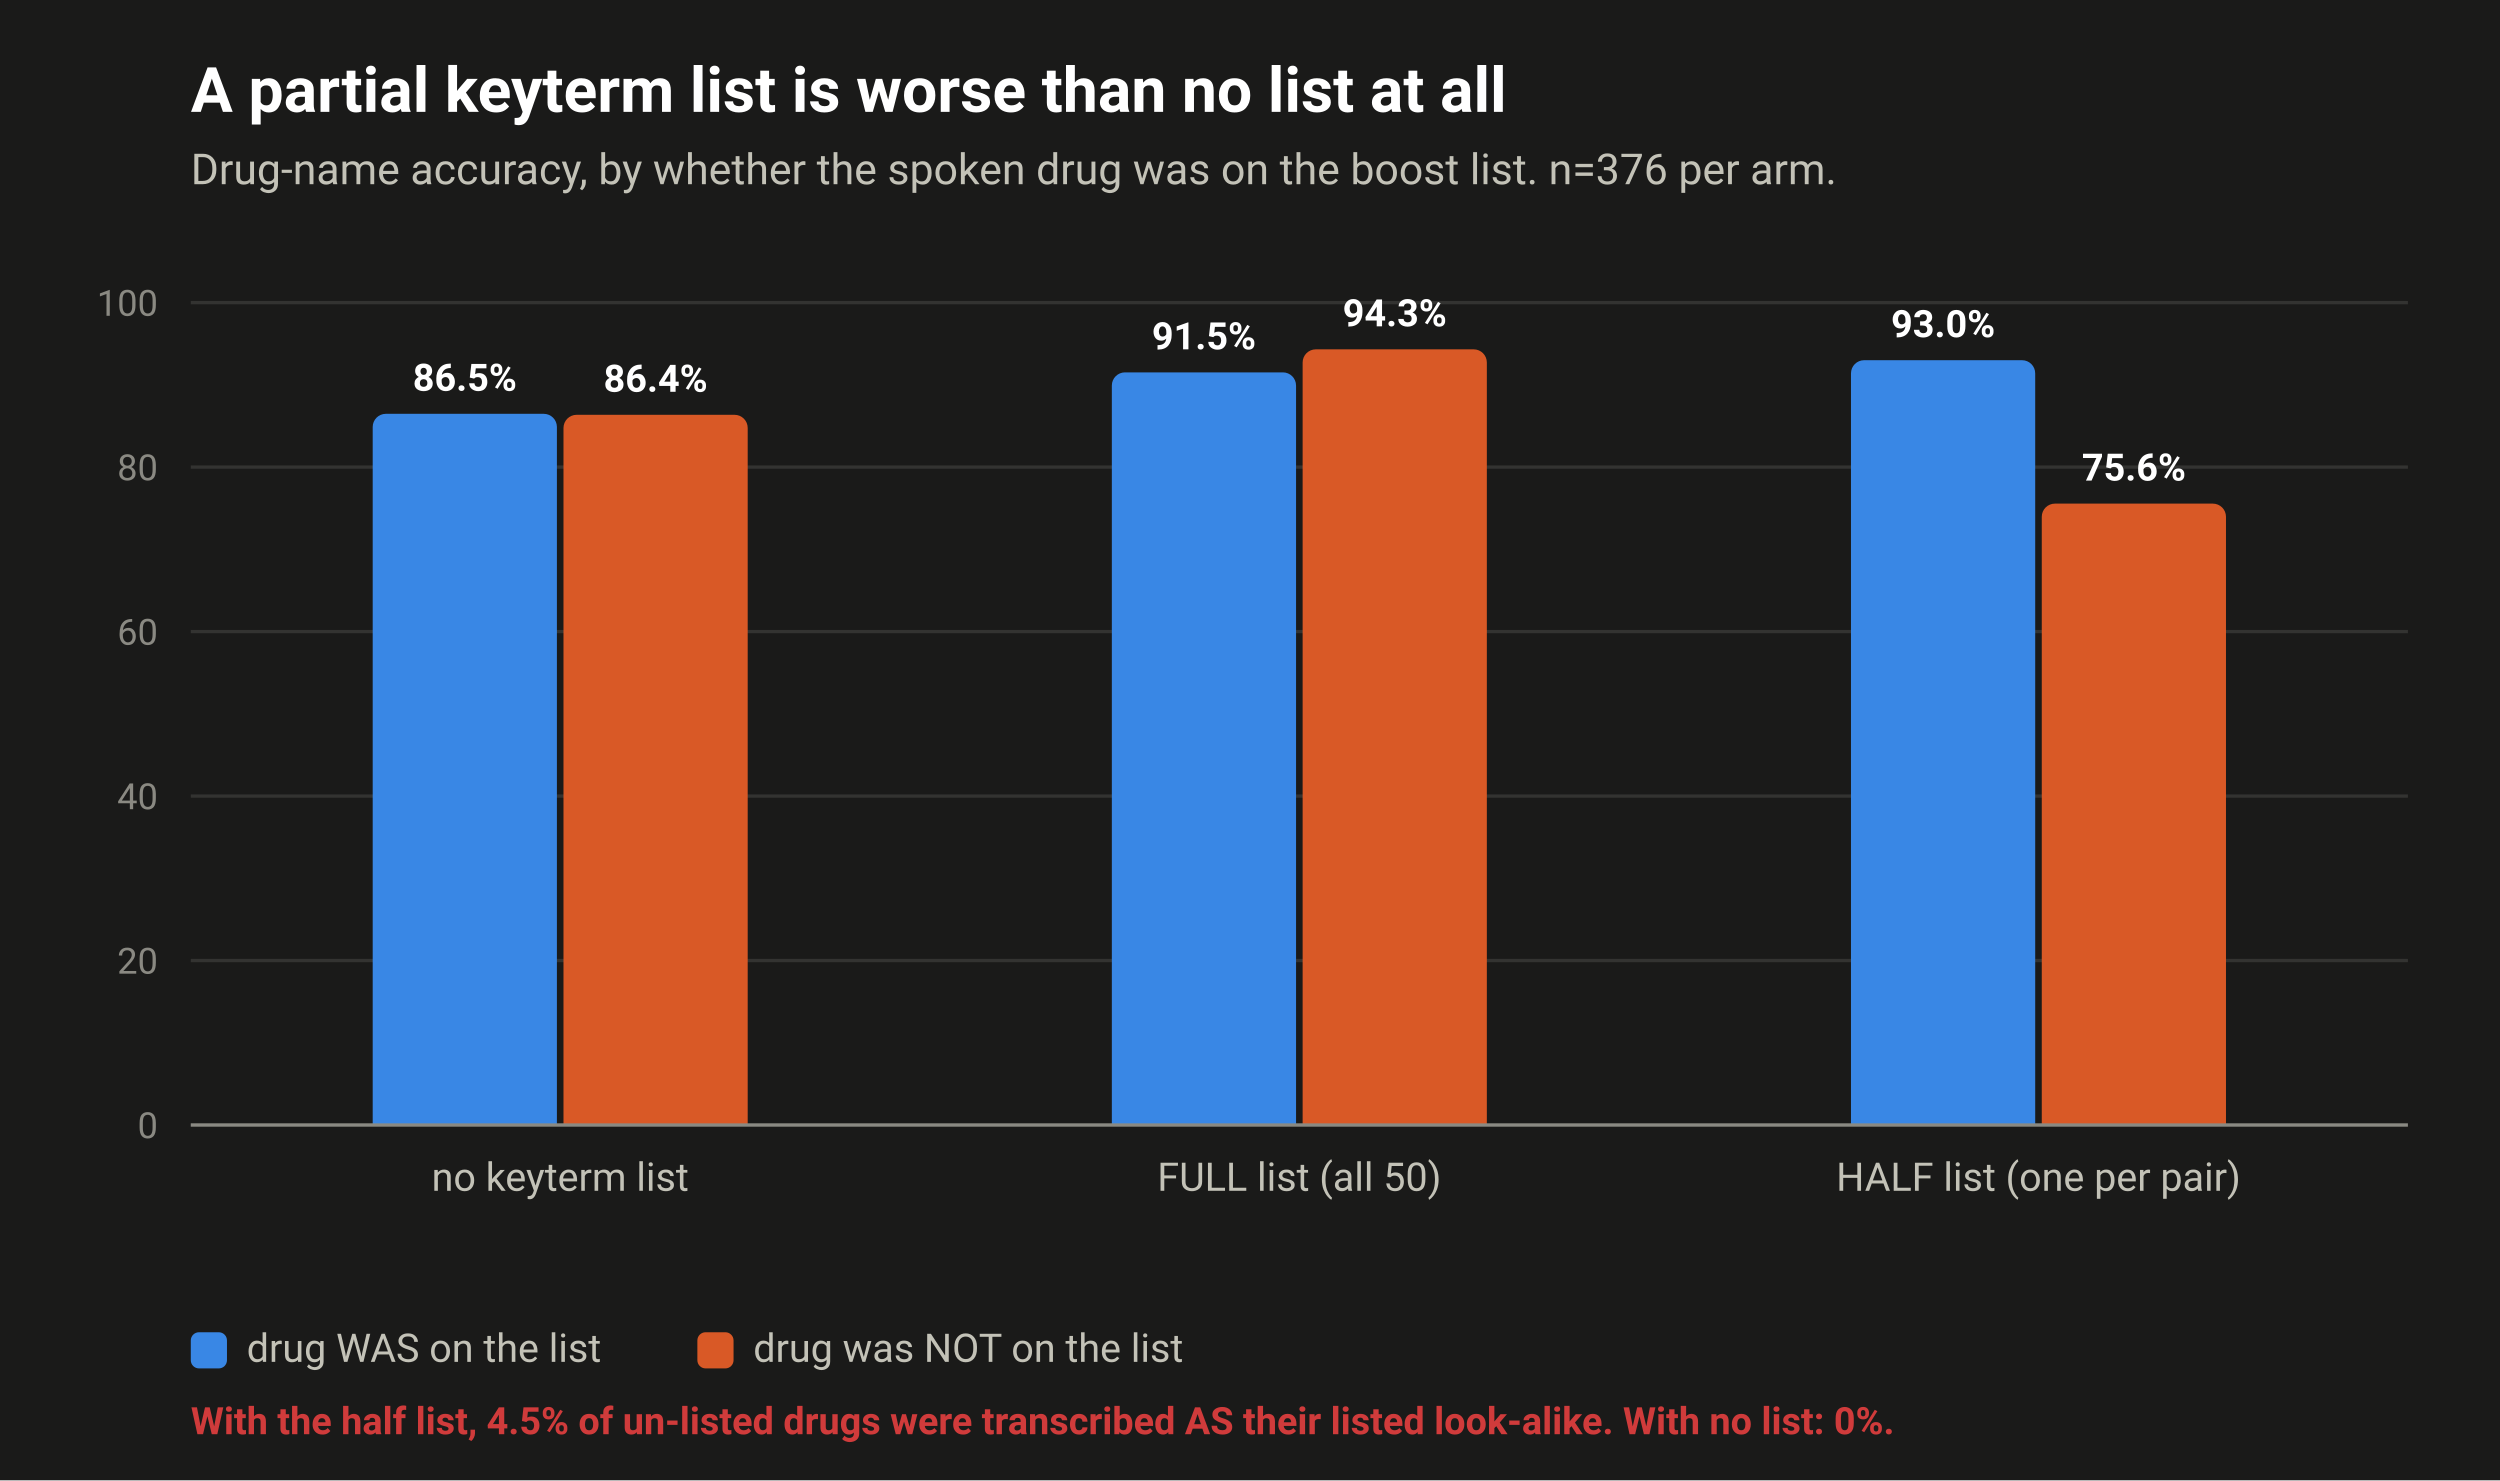
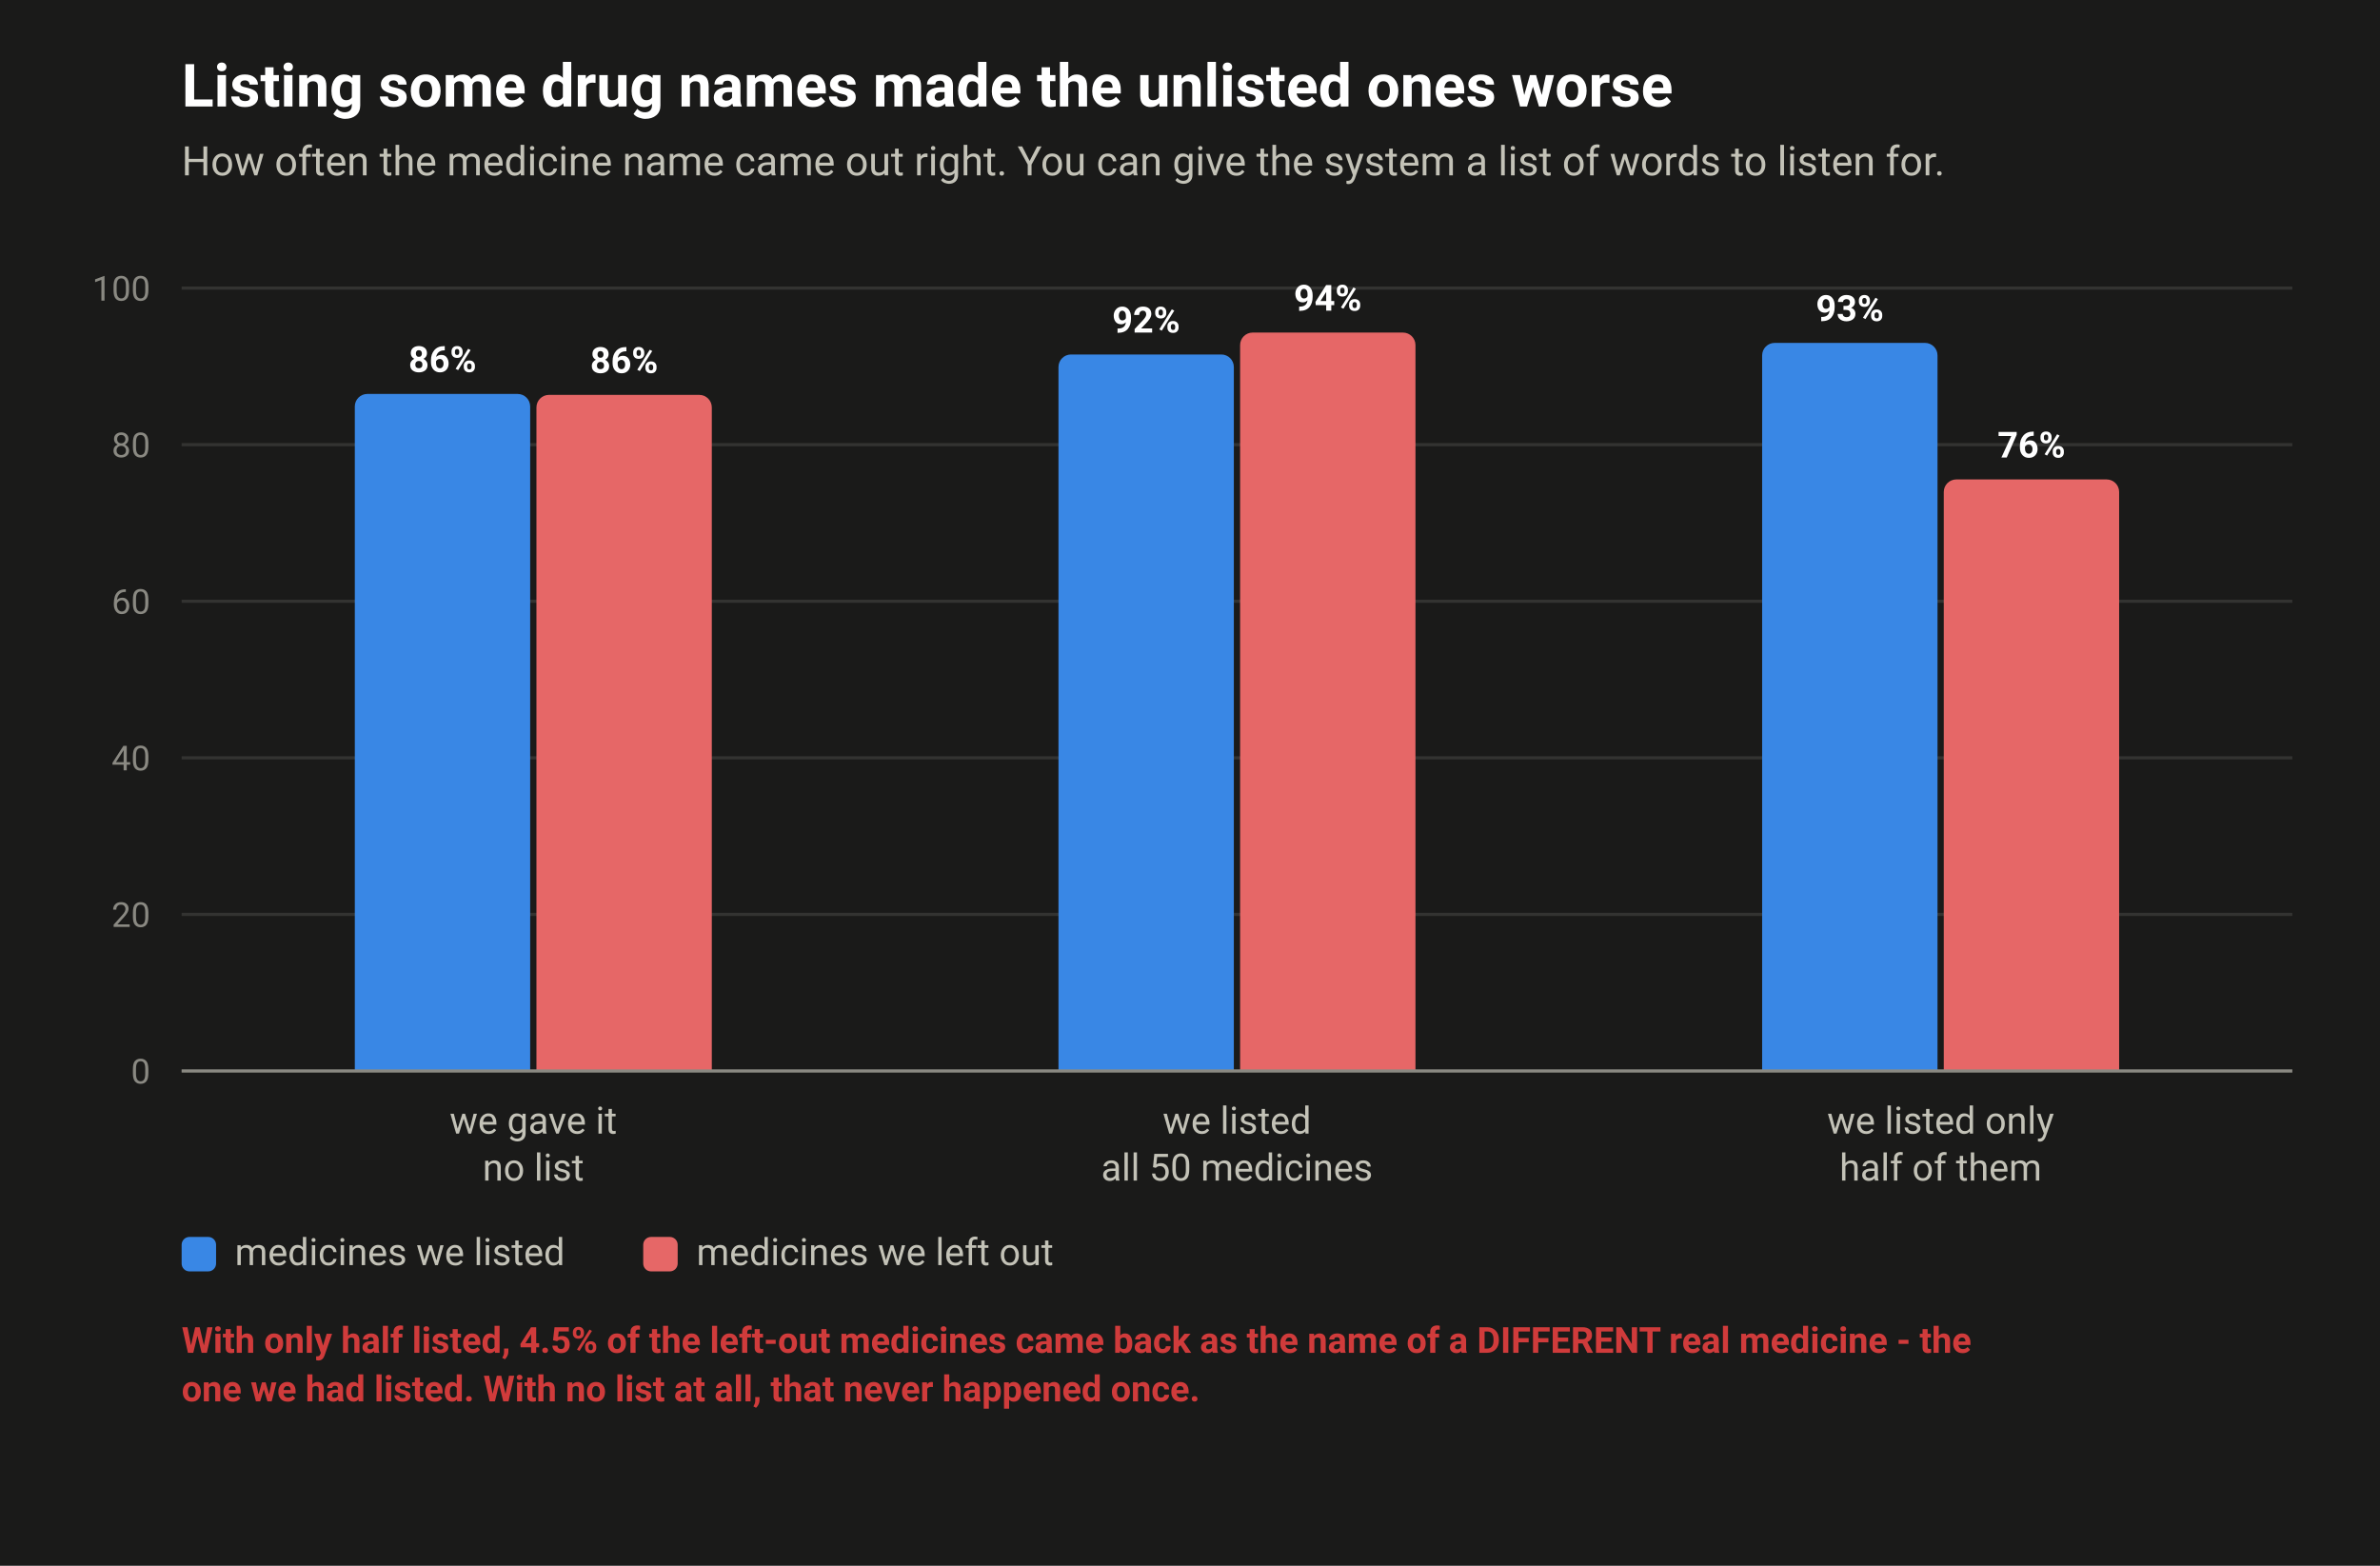
- <svg xmlns="http://www.w3.org/2000/svg" viewBox="0 0 760 450" width="760" height="450" role="img" aria-label="A partial keyterm list is worse than no list at all. Drug-name accuracy, by whether the spoken drug was on the boost list. n=376 per arm.">
-   <rect width="760" height="450" fill="#1a1a19" />
+ <svg xmlns="http://www.w3.org/2000/svg" viewBox="0 0 760 500" width="760" height="500" role="img" aria-label="Listing some drug names made the unlisted ones worse. How often the medicine name came out right. You can give the system a list of words to listen for.">
+   <rect width="760" height="500" fill="#1a1a19" />
  <g font-family="-apple-system,BlinkMacSystemFont,'Segoe UI',Roboto,Helvetica,Arial,sans-serif">
-     <text x="58" y="34" font-size="19" font-weight="650" fill="#ffffff">A partial keyterm list is worse than no list at all</text>
-     <text x="58" y="56" font-size="13" fill="#c3c2b7">Drug-name accuracy, by whether the spoken drug was on the boost list. n=376 per arm.</text>
+     <text x="58" y="34" font-size="19" font-weight="650" fill="#ffffff">Listing some drug names made the unlisted ones worse</text>
+     <text x="58" y="56" font-size="13" fill="#c3c2b7">How often the medicine name came out right. You can give the system a list of words to listen for.</text>
    <line x1="58" y1="342.0" x2="732" y2="342.0" stroke="#333331" stroke-width="1" />
    <text x="48" y="346.0" font-size="11" text-anchor="end" fill="#8a8982">0</text>
    <line x1="58" y1="292.0" x2="732" y2="292.0" stroke="#333331" stroke-width="1" />
    <text x="48" y="296.0" font-size="11" text-anchor="end" fill="#8a8982">20</text>
    <line x1="58" y1="242.0" x2="732" y2="242.0" stroke="#333331" stroke-width="1" />
    <text x="48" y="246.0" font-size="11" text-anchor="end" fill="#8a8982">40</text>
    <line x1="58" y1="192.0" x2="732" y2="192.0" stroke="#333331" stroke-width="1" />
    <text x="48" y="196.0" font-size="11" text-anchor="end" fill="#8a8982">60</text>
    <line x1="58" y1="142.0" x2="732" y2="142.0" stroke="#333331" stroke-width="1" />
    <text x="48" y="146.0" font-size="11" text-anchor="end" fill="#8a8982">80</text>
    <line x1="58" y1="92.0" x2="732" y2="92.0" stroke="#333331" stroke-width="1" />
    <text x="48" y="96.0" font-size="11" text-anchor="end" fill="#8a8982">100</text>
    <path d="M113.3,342.0 V129.8 a4,4 0 0 1 4,-4 h48.0 a4,4 0 0 1 4,4 V342.0 Z" fill="#3987e5" />
-     <text x="141.3" y="118.8" font-size="11.5" font-weight="600" text-anchor="middle" fill="#ffffff">86.5%</text>
-     <path d="M171.3,342.0 V130.1 a4,4 0 0 1 4,-4 h48.0 a4,4 0 0 1 4,4 V342.0 Z" fill="#d95926" />
-     <text x="199.3" y="119.1" font-size="11.5" font-weight="600" text-anchor="middle" fill="#ffffff">86.4%</text>
-     <text x="170.3" y="362.0" font-size="12" text-anchor="middle" fill="#c3c2b7">no keyterm list</text>
+     <text x="141.3" y="118.8" font-size="11.5" font-weight="600" text-anchor="middle" fill="#ffffff">86%</text>
+     <path d="M171.3,342.0 V130.1 a4,4 0 0 1 4,-4 h48.0 a4,4 0 0 1 4,4 V342.0 Z" fill="#e66767" />
+     <text x="199.3" y="119.1" font-size="11.5" font-weight="600" text-anchor="middle" fill="#ffffff">86%</text>
+     <text x="170.3" y="362.0" font-size="12" text-anchor="middle" fill="#c3c2b7">we gave it</text>
+     <text x="170.3" y="377.0" font-size="12" text-anchor="middle" fill="#c3c2b7">no list</text>
    <path d="M338.0,342.0 V117.2 a4,4 0 0 1 4,-4 h48.0 a4,4 0 0 1 4,4 V342.0 Z" fill="#3987e5" />
-     <text x="366.0" y="106.2" font-size="11.5" font-weight="600" text-anchor="middle" fill="#ffffff">91.5%</text>
-     <path d="M396.0,342.0 V110.2 a4,4 0 0 1 4,-4 h48.0 a4,4 0 0 1 4,4 V342.0 Z" fill="#d95926" />
-     <text x="424.0" y="99.2" font-size="11.5" font-weight="600" text-anchor="middle" fill="#ffffff">94.3%</text>
-     <text x="395.0" y="362.0" font-size="12" text-anchor="middle" fill="#c3c2b7">FULL list (all 50)</text>
+     <text x="366.0" y="106.2" font-size="11.5" font-weight="600" text-anchor="middle" fill="#ffffff">92%</text>
+     <path d="M396.0,342.0 V110.2 a4,4 0 0 1 4,-4 h48.0 a4,4 0 0 1 4,4 V342.0 Z" fill="#e66767" />
+     <text x="424.0" y="99.2" font-size="11.5" font-weight="600" text-anchor="middle" fill="#ffffff">94%</text>
+     <text x="395.0" y="362.0" font-size="12" text-anchor="middle" fill="#c3c2b7">we listed</text>
+     <text x="395.0" y="377.0" font-size="12" text-anchor="middle" fill="#c3c2b7">all 50 medicines</text>
    <path d="M562.7,342.0 V113.5 a4,4 0 0 1 4,-4 h48.0 a4,4 0 0 1 4,4 V342.0 Z" fill="#3987e5" />
-     <text x="590.7" y="102.5" font-size="11.5" font-weight="600" text-anchor="middle" fill="#ffffff">93.0%</text>
-     <path d="M620.7,342.0 V157.1 a4,4 0 0 1 4,-4 h48.0 a4,4 0 0 1 4,4 V342.0 Z" fill="#d95926" />
-     <text x="648.7" y="146.1" font-size="11.5" font-weight="600" text-anchor="middle" fill="#ffffff">75.6%</text>
-     <text x="619.7" y="362.0" font-size="12" text-anchor="middle" fill="#c3c2b7">HALF list (one per pair)</text>
+     <text x="590.7" y="102.5" font-size="11.5" font-weight="600" text-anchor="middle" fill="#ffffff">93%</text>
+     <path d="M620.7,342.0 V157.1 a4,4 0 0 1 4,-4 h48.0 a4,4 0 0 1 4,4 V342.0 Z" fill="#e66767" />
+     <text x="648.7" y="146.1" font-size="11.5" font-weight="600" text-anchor="middle" fill="#ffffff">76%</text>
+     <text x="619.7" y="362.0" font-size="12" text-anchor="middle" fill="#c3c2b7">we listed only</text>
+     <text x="619.7" y="377.0" font-size="12" text-anchor="middle" fill="#c3c2b7">half of them</text>
    <line x1="58" y1="342" x2="732" y2="342" stroke="#8a8982" stroke-width="1" />
-     <rect x="58" y="405" width="11" height="11" rx="2.5" fill="#3987e5" />
-     <text x="75" y="414" font-size="12" fill="#c3c2b7">drug WAS on the list</text>
-     <rect x="212.0" y="405" width="11" height="11" rx="2.5" fill="#d95926" />
-     <text x="229.0" y="414" font-size="12" fill="#c3c2b7">drug was NOT on the list</text>
-     <text x="58" y="436.0" font-size="11.5" fill="#d03b3b" font-weight="600">With the half list, 4.5% of un-listed drugs were transcribed AS their listed look-alike. With no list: 0%.</text>
+     <rect x="58" y="395" width="11" height="11" rx="2.5" fill="#3987e5" />
+     <text x="75" y="404" font-size="12" fill="#c3c2b7">medicines we listed</text>
+     <rect x="205.4" y="395" width="11" height="11" rx="2.5" fill="#e66767" />
+     <text x="222.4" y="404" font-size="12" fill="#c3c2b7">medicines we left out</text>
+     <text x="58" y="432.0" font-size="11.5" fill="#d03b3b" font-weight="600">With only half listed, 4.5% of the left-out medicines came back as the name of a DIFFERENT real medicine - the</text>
+     <text x="58" y="447.5" font-size="11.5" fill="#d03b3b" font-weight="600">one we had listed. With no list at all, that never happened once.</text>
  </g>
</svg>
